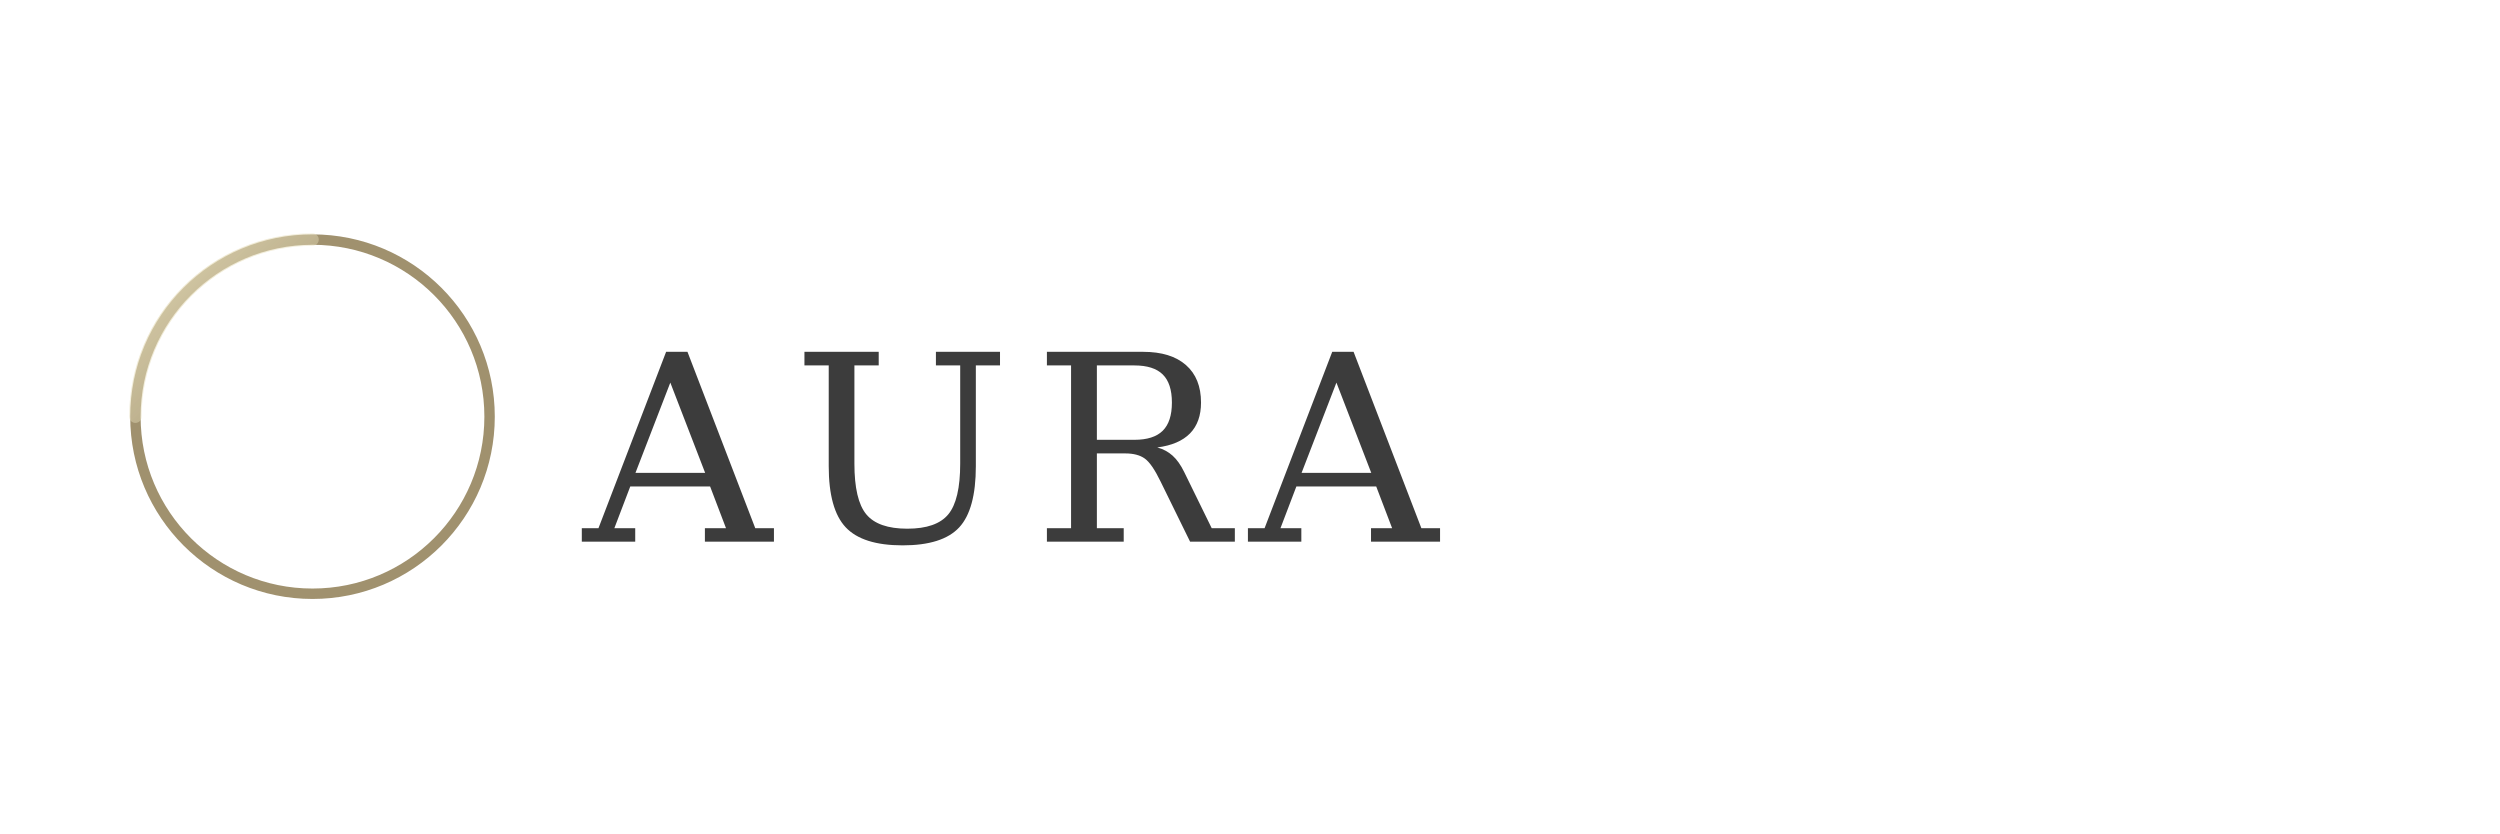
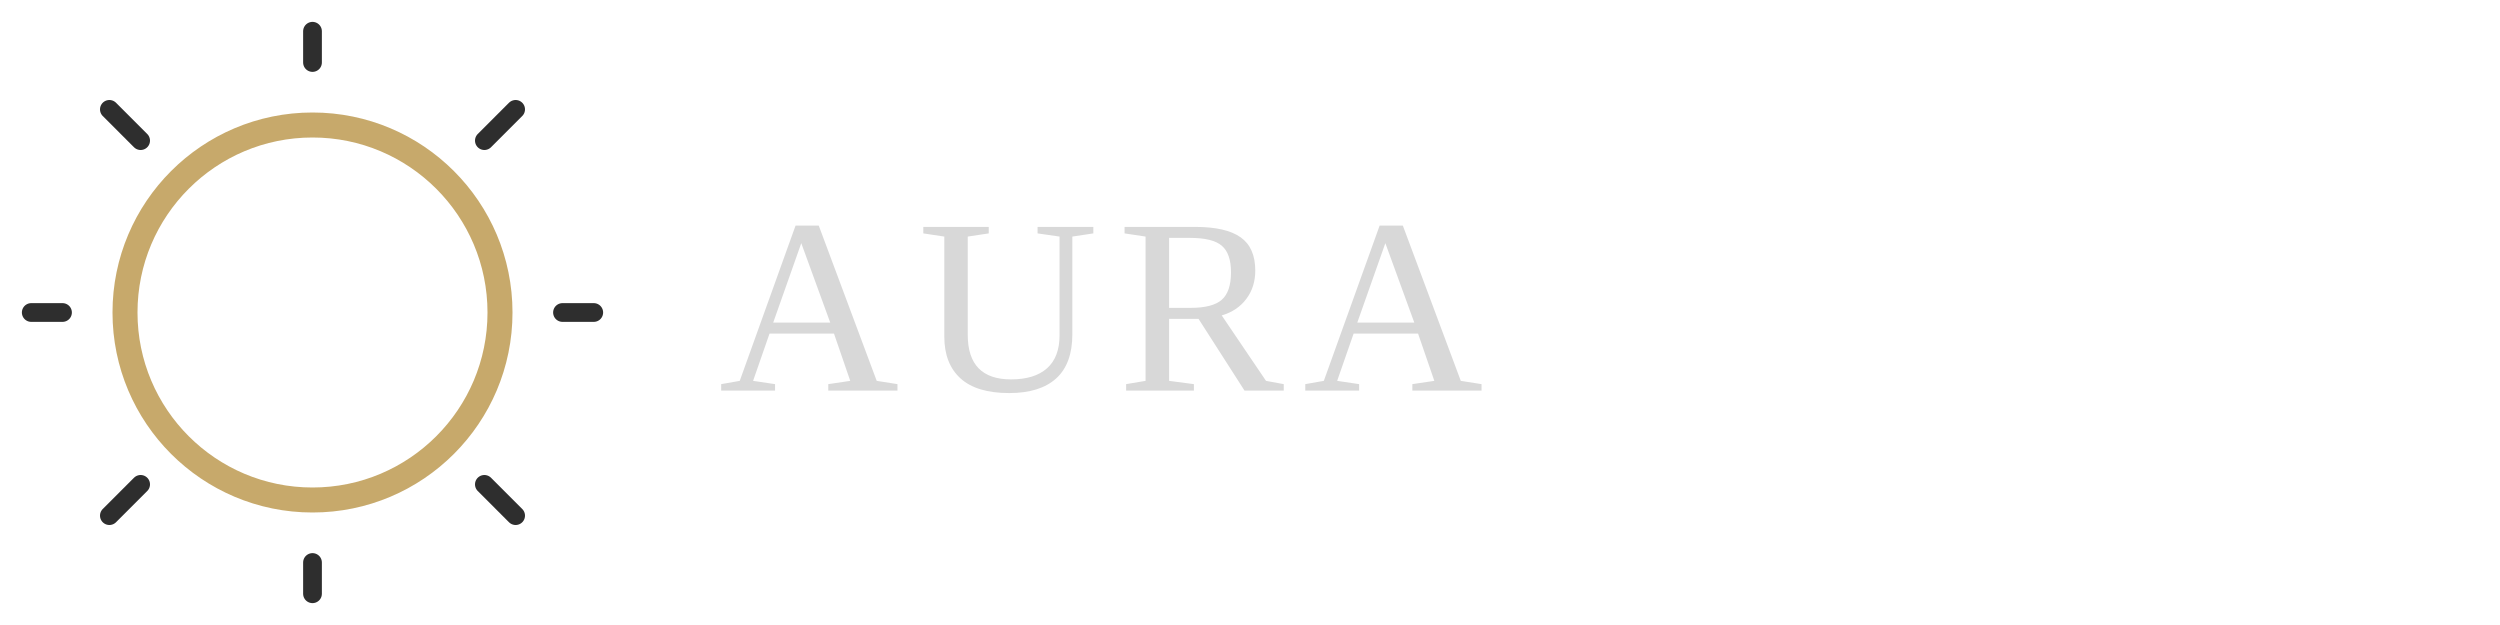
- <svg xmlns="http://www.w3.org/2000/svg" width="2400" height="800" viewBox="0 0 2400 800">
-   <defs>
-     <linearGradient id="hl" x1="0" y1="0" x2="1" y2="1">
-       <stop offset="0%" stop-color="#E6DDBA" stop-opacity="1" />
-       <stop offset="100%" stop-color="#E6DDBA" stop-opacity="0" />
-     </linearGradient>
-   </defs>
-   <g>
-     <circle cx="300" cy="400" r="170" fill="none" stroke="#A0916E" stroke-width="10" />
-     <path d="M 130 400 A 170 170 0 0 1 300 230" fill="none" stroke="url(#hl)" stroke-width="12" stroke-linecap="round" opacity="0.9" />
-     <text x="560" y="520" font-family="Garamond, 'DejaVu Serif', serif" font-size="250" fill="#3C3C3C" letter-spacing="20">AURA</text>
+ <svg xmlns="http://www.w3.org/2000/svg" viewBox="0 0 800 200">
+   <circle cx="100" cy="100" r="60" fill="none" stroke="#C7A96B" stroke-width="8" />
+   <g stroke="#2E2E2E" stroke-width="6" stroke-linecap="round">
+     <line x1="100" y1="20" x2="100" y2="10" />
+     <line x1="100" y1="180" x2="100" y2="190" />
+     <line x1="20" y1="100" x2="10" y2="100" />
+     <line x1="180" y1="100" x2="190" y2="100" />
+     <line x1="45" y1="45" x2="35" y2="35" />
+     <line x1="155" y1="45" x2="165" y2="35" />
+     <line x1="45" y1="155" x2="35" y2="165" />
+     <line x1="155" y1="155" x2="165" y2="165" />
  </g>
+   <text x="230" y="125" font-family="Times New Roman, serif" font-size="80" letter-spacing="6" fill="#D8D8D8">
+     AURA
+   </text>
</svg>
